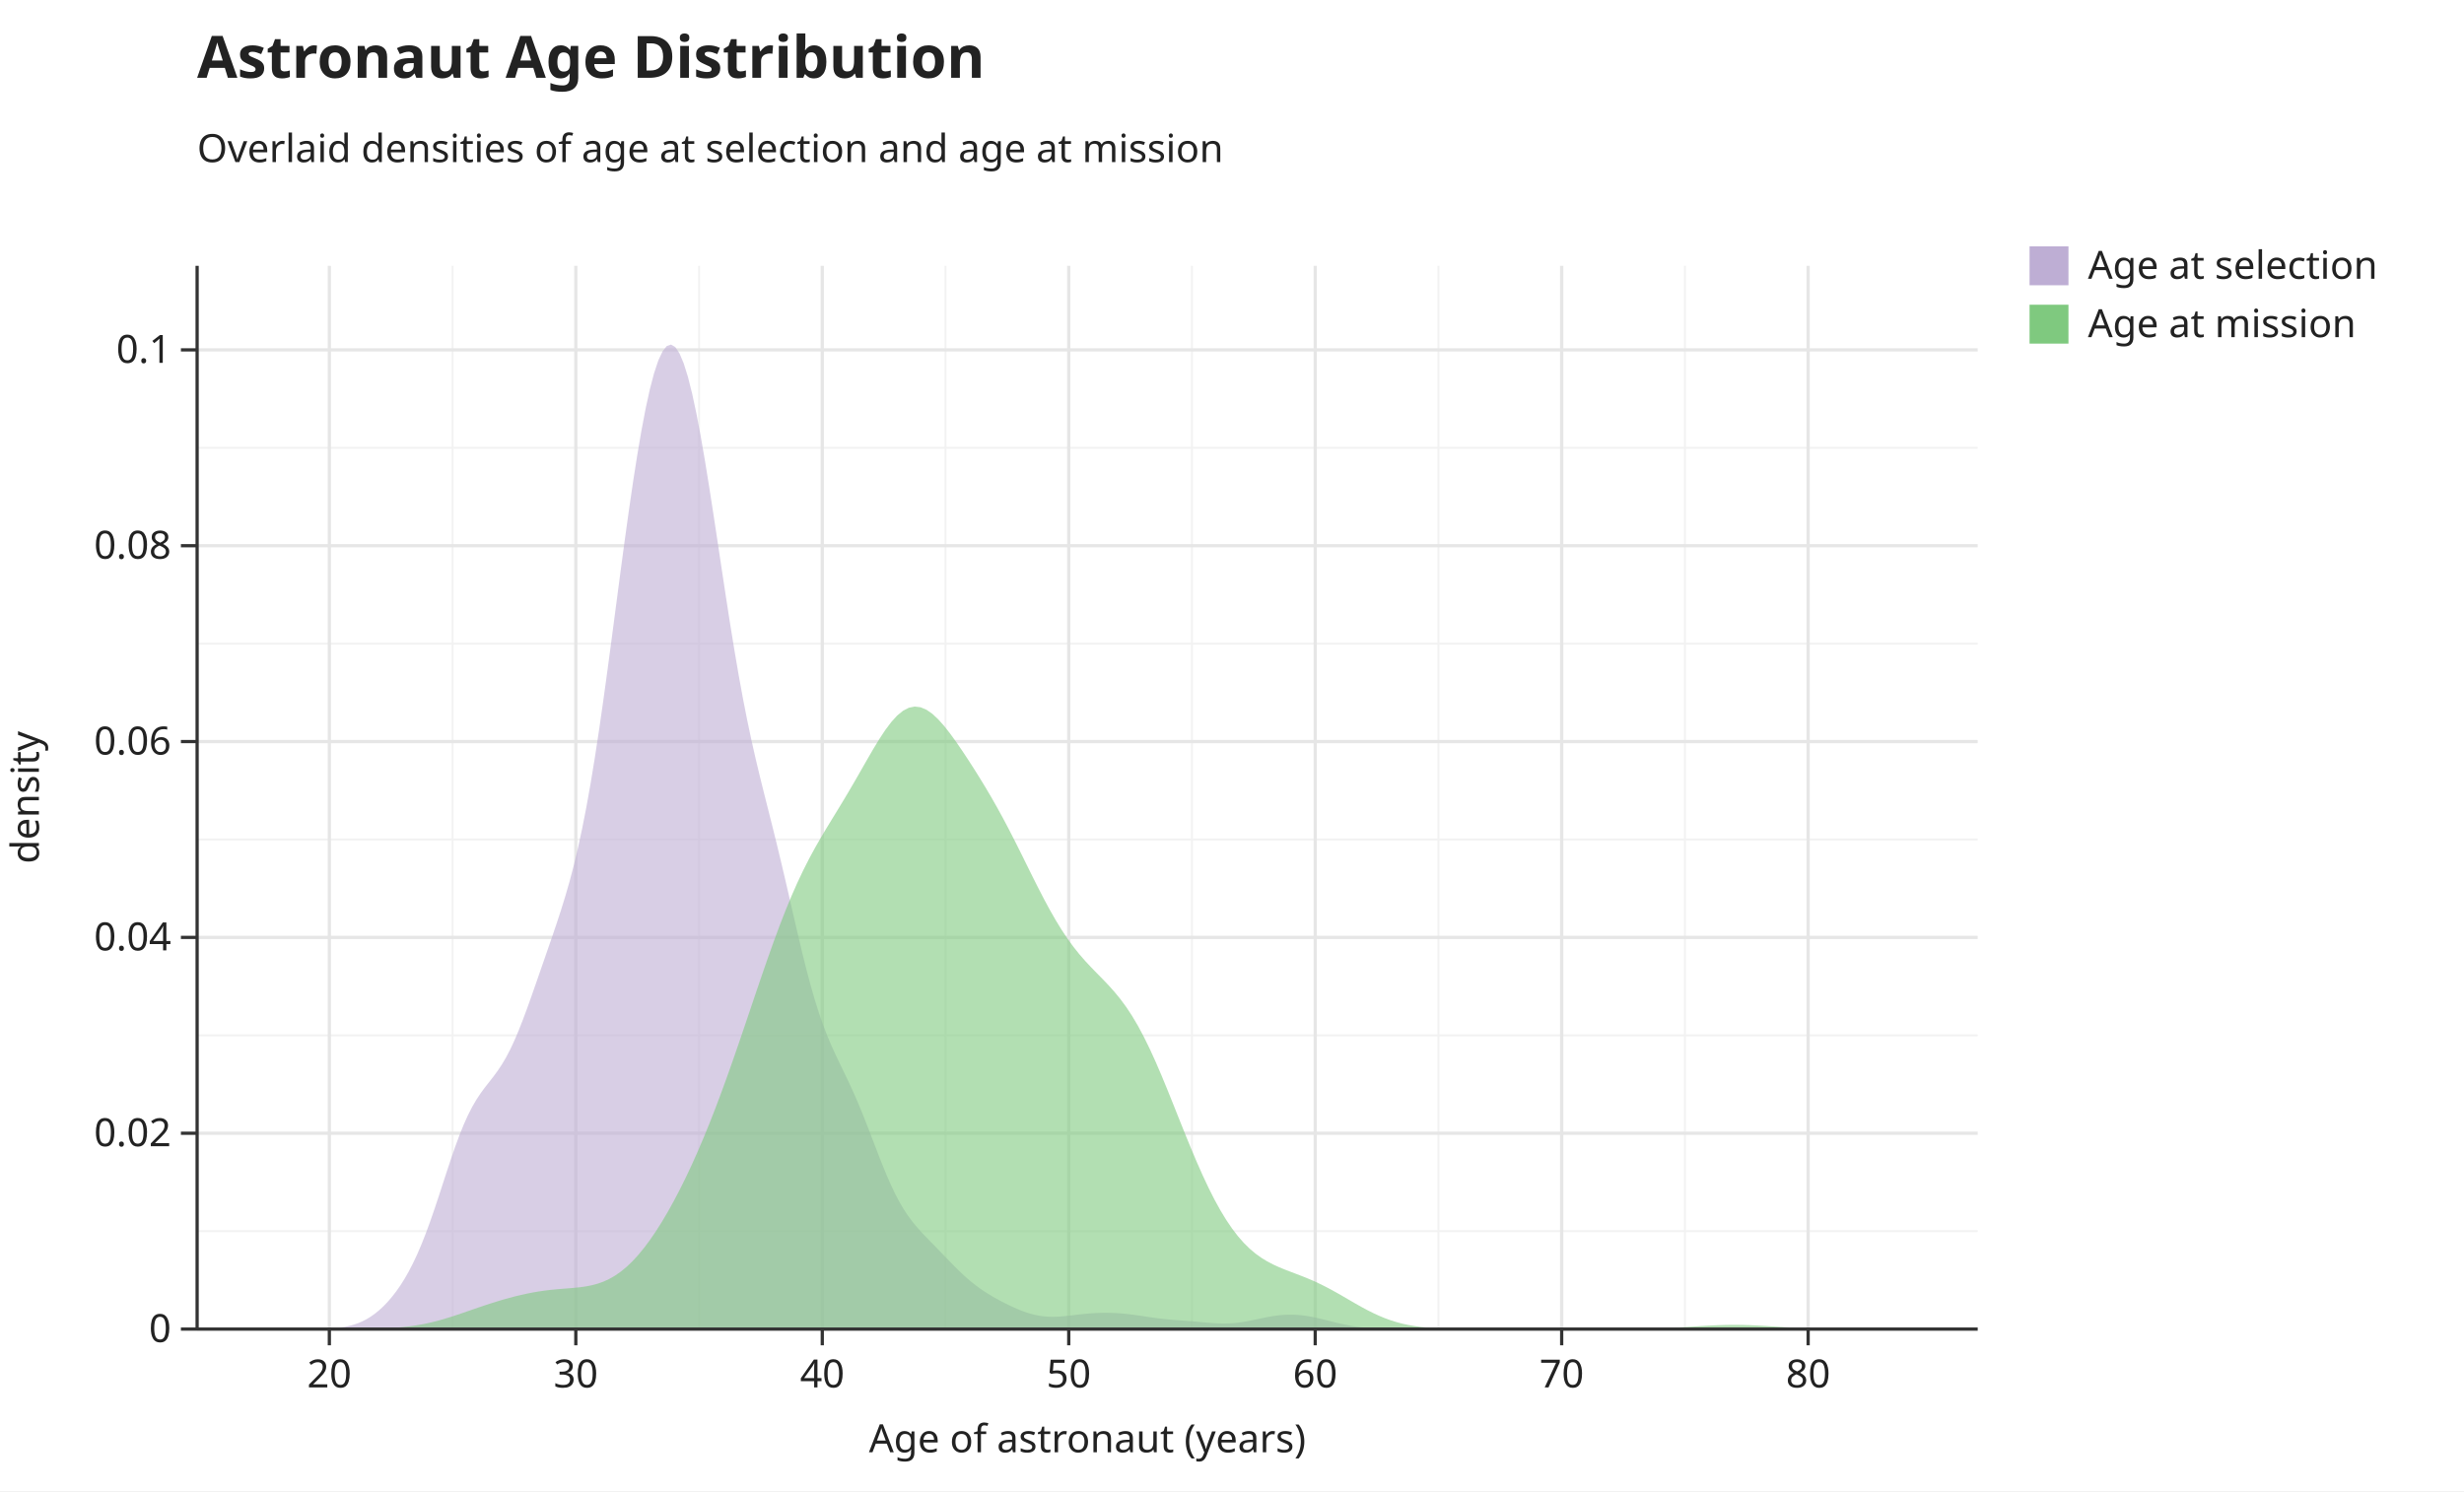
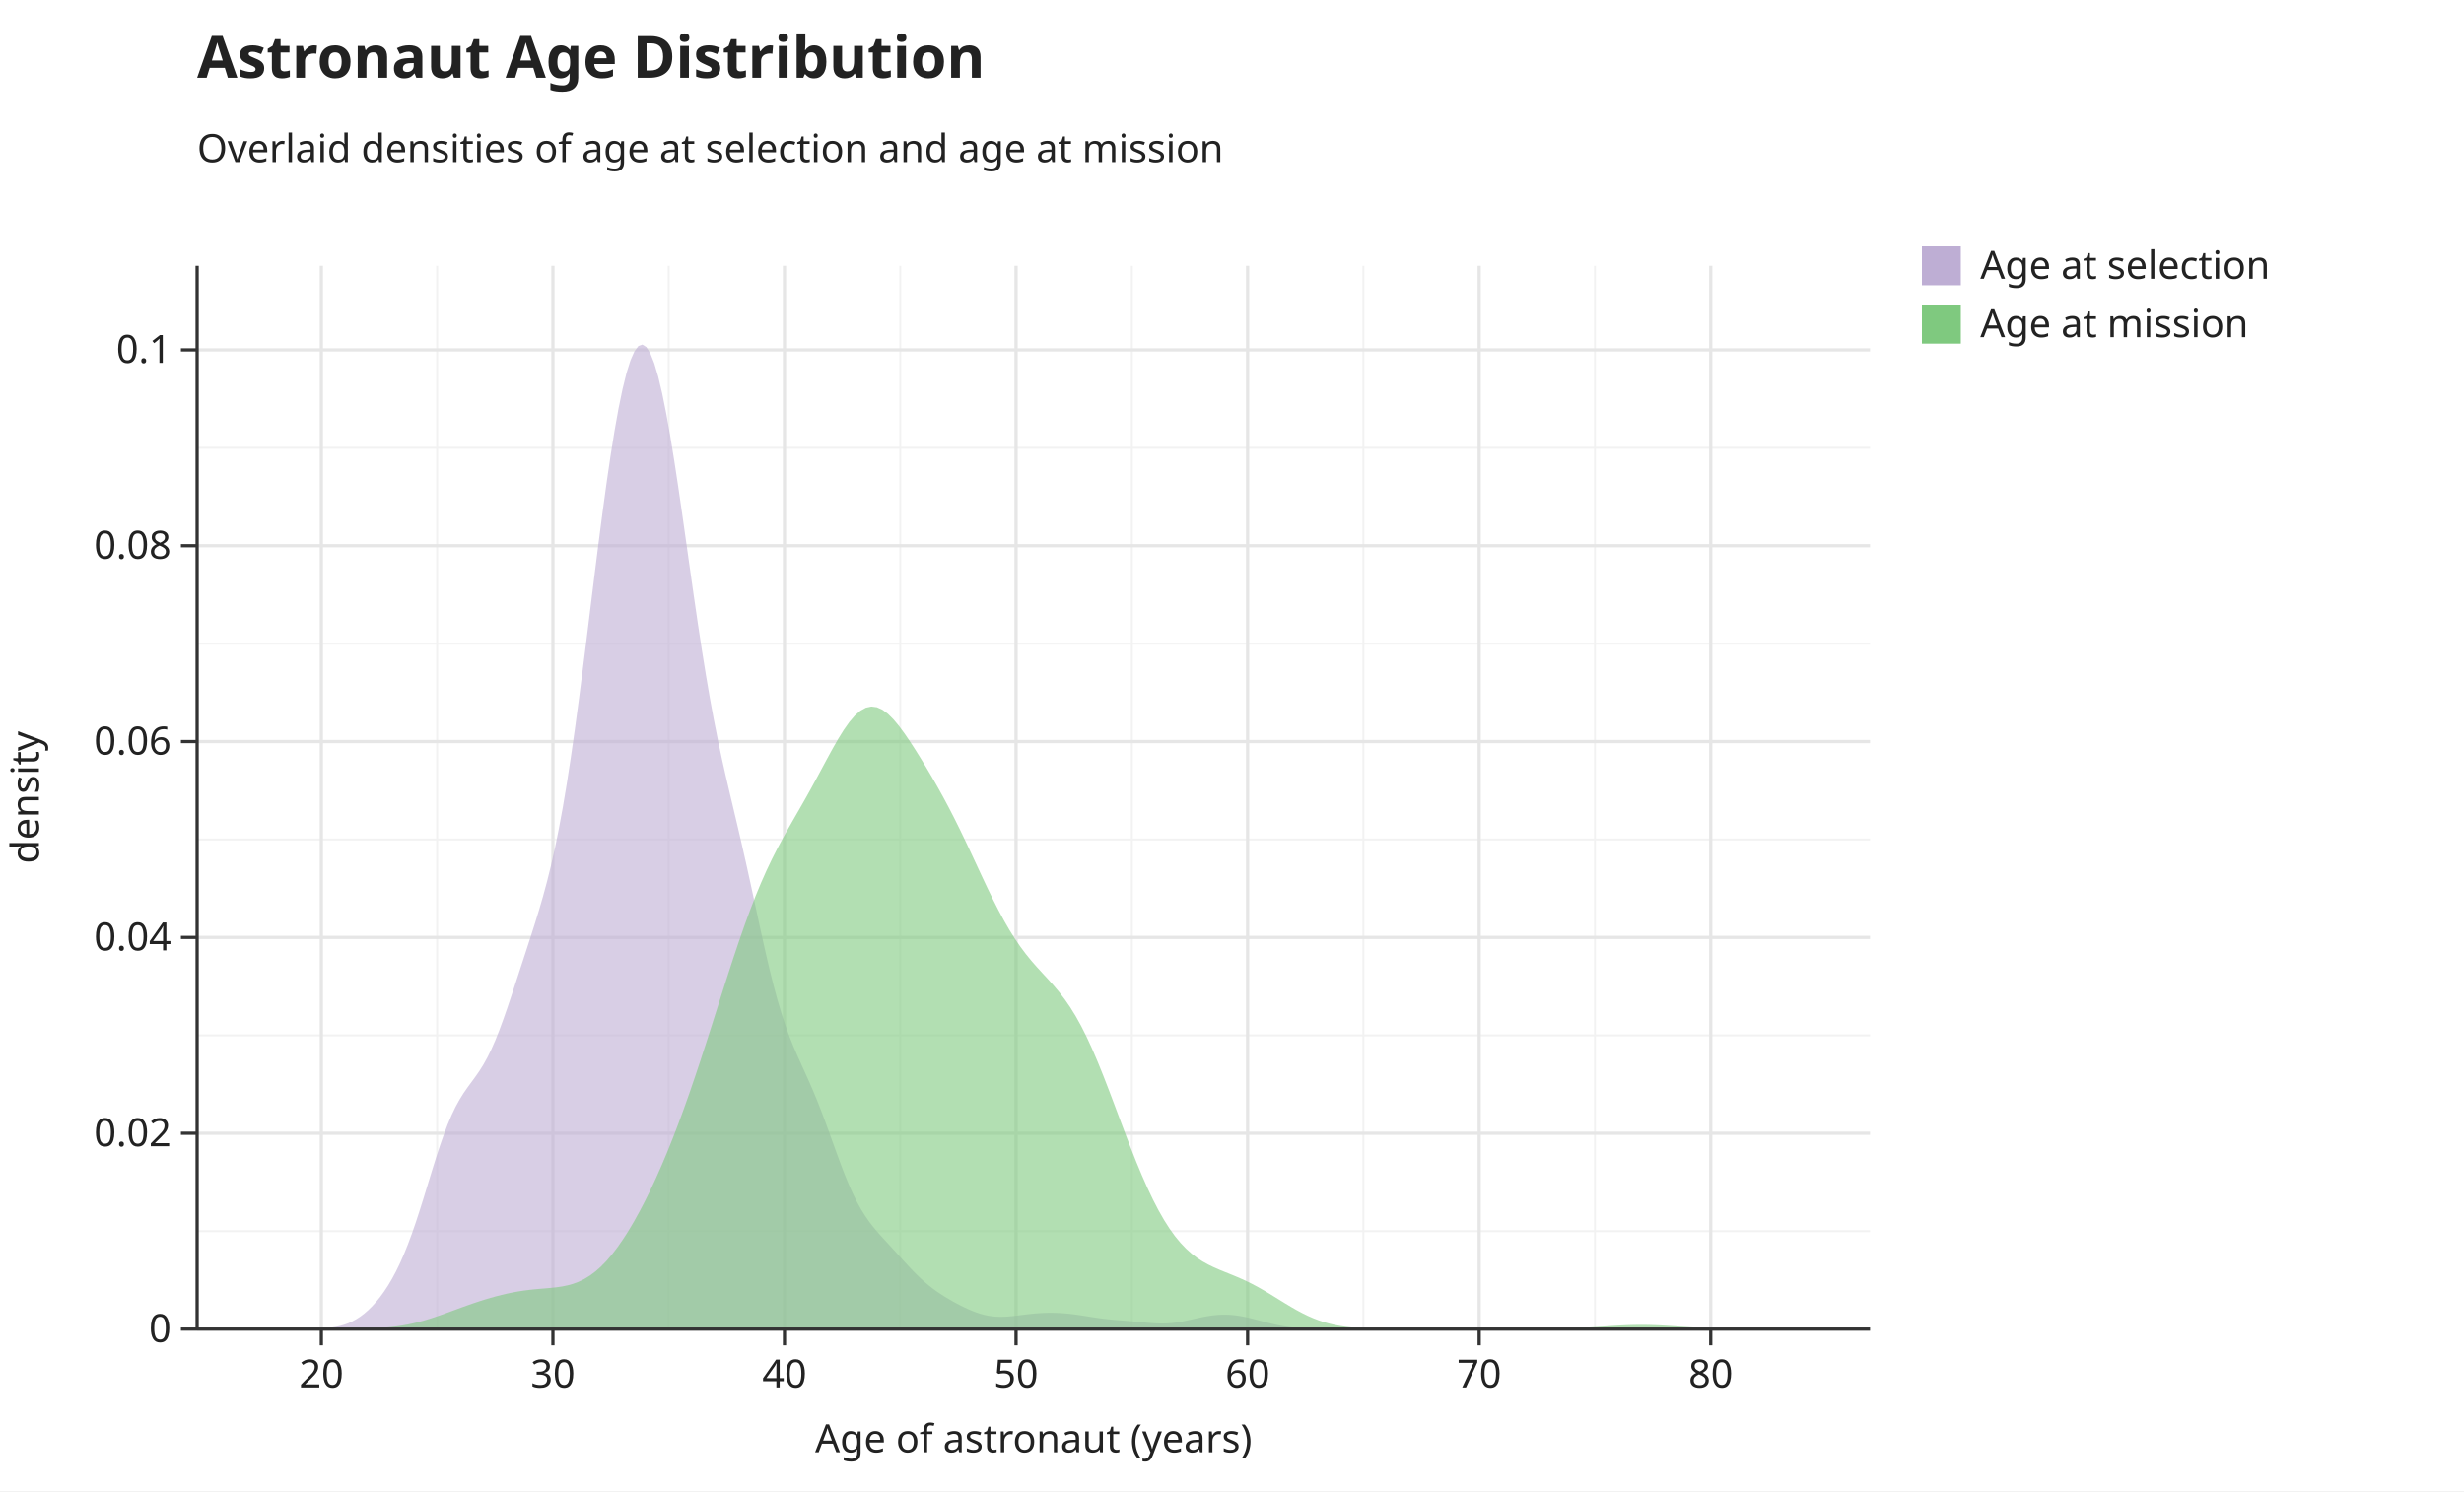
<svg xmlns="http://www.w3.org/2000/svg" width="760" height="460" viewBox="0 0 760 460" role="img" aria-label="Astronaut Age Distribution">
  <rect class="algraf-background" x="0" y="0" width="760" height="460" fill="#ffffff" />
  <text class="algraf-title" x="60.8" y="24" font-family="system-ui, sans-serif" font-size="18" font-weight="600" fill="#222222">Astronaut Age Distribution</text>
  <text class="algraf-subtitle" x="60.8" y="50" font-family="system-ui, sans-serif" font-size="12" fill="#222222">Overlaid densities of age at selection and age at mission</text>
-   <rect class="algraf-plot-area" x="60.8" y="82" width="549.2" height="328" fill="#ffffff" />
+   <rect class="algraf-plot-area" x="60.8" y="82" width="516" height="328" fill="#ffffff" />
  <g class="algraf-grid">
-     <line x1="139.594" y1="82" x2="139.594" y2="410" stroke="#f2f2f2" stroke-width="0.6" />
-     <line x1="215.615" y1="82" x2="215.615" y2="410" stroke="#f2f2f2" stroke-width="0.6" />
-     <line x1="291.635" y1="82" x2="291.635" y2="410" stroke="#f2f2f2" stroke-width="0.6" />
-     <line x1="367.656" y1="82" x2="367.656" y2="410" stroke="#f2f2f2" stroke-width="0.6" />
-     <line x1="443.676" y1="82" x2="443.676" y2="410" stroke="#f2f2f2" stroke-width="0.6" />
-     <line x1="519.697" y1="82" x2="519.697" y2="410" stroke="#f2f2f2" stroke-width="0.6" />
-     <line x1="60.8" y1="379.793" x2="610" y2="379.793" stroke="#f2f2f2" stroke-width="0.6" />
-     <line x1="60.8" y1="319.379" x2="610" y2="319.379" stroke="#f2f2f2" stroke-width="0.6" />
-     <line x1="60.8" y1="258.966" x2="610" y2="258.966" stroke="#f2f2f2" stroke-width="0.6" />
-     <line x1="60.8" y1="198.552" x2="610" y2="198.552" stroke="#f2f2f2" stroke-width="0.6" />
-     <line x1="60.8" y1="138.138" x2="610" y2="138.138" stroke="#f2f2f2" stroke-width="0.6" />
-     <line x1="101.584" y1="82" x2="101.584" y2="410" stroke="#e6e6e6" stroke-width="1" />
-     <line x1="177.605" y1="82" x2="177.605" y2="410" stroke="#e6e6e6" stroke-width="1" />
-     <line x1="253.625" y1="82" x2="253.625" y2="410" stroke="#e6e6e6" stroke-width="1" />
-     <line x1="329.646" y1="82" x2="329.646" y2="410" stroke="#e6e6e6" stroke-width="1" />
-     <line x1="405.666" y1="82" x2="405.666" y2="410" stroke="#e6e6e6" stroke-width="1" />
-     <line x1="481.687" y1="82" x2="481.687" y2="410" stroke="#e6e6e6" stroke-width="1" />
-     <line x1="557.707" y1="82" x2="557.707" y2="410" stroke="#e6e6e6" stroke-width="1" />
-     <line x1="60.8" y1="410" x2="610" y2="410" stroke="#e6e6e6" stroke-width="1" />
-     <line x1="60.8" y1="349.586" x2="610" y2="349.586" stroke="#e6e6e6" stroke-width="1" />
-     <line x1="60.8" y1="289.172" x2="610" y2="289.172" stroke="#e6e6e6" stroke-width="1" />
-     <line x1="60.8" y1="228.759" x2="610" y2="228.759" stroke="#e6e6e6" stroke-width="1" />
-     <line x1="60.8" y1="168.345" x2="610" y2="168.345" stroke="#e6e6e6" stroke-width="1" />
-     <line x1="60.8" y1="107.931" x2="610" y2="107.931" stroke="#e6e6e6" stroke-width="1" />
+     <line x1="134.831" y1="82" x2="134.831" y2="410" stroke="#f2f2f2" stroke-width="0.6" />
+     <line x1="206.256" y1="82" x2="206.256" y2="410" stroke="#f2f2f2" stroke-width="0.6" />
+     <line x1="277.681" y1="82" x2="277.681" y2="410" stroke="#f2f2f2" stroke-width="0.6" />
+     <line x1="349.106" y1="82" x2="349.106" y2="410" stroke="#f2f2f2" stroke-width="0.6" />
+     <line x1="420.531" y1="82" x2="420.531" y2="410" stroke="#f2f2f2" stroke-width="0.6" />
+     <line x1="491.956" y1="82" x2="491.956" y2="410" stroke="#f2f2f2" stroke-width="0.6" />
+     <line x1="60.8" y1="379.793" x2="576.8" y2="379.793" stroke="#f2f2f2" stroke-width="0.6" />
+     <line x1="60.8" y1="319.379" x2="576.8" y2="319.379" stroke="#f2f2f2" stroke-width="0.6" />
+     <line x1="60.8" y1="258.966" x2="576.8" y2="258.966" stroke="#f2f2f2" stroke-width="0.6" />
+     <line x1="60.8" y1="198.552" x2="576.8" y2="198.552" stroke="#f2f2f2" stroke-width="0.6" />
+     <line x1="60.8" y1="138.138" x2="576.8" y2="138.138" stroke="#f2f2f2" stroke-width="0.6" />
+     <line x1="99.119" y1="82" x2="99.119" y2="410" stroke="#e6e6e6" stroke-width="1" />
+     <line x1="170.544" y1="82" x2="170.544" y2="410" stroke="#e6e6e6" stroke-width="1" />
+     <line x1="241.969" y1="82" x2="241.969" y2="410" stroke="#e6e6e6" stroke-width="1" />
+     <line x1="313.393" y1="82" x2="313.393" y2="410" stroke="#e6e6e6" stroke-width="1" />
+     <line x1="384.818" y1="82" x2="384.818" y2="410" stroke="#e6e6e6" stroke-width="1" />
+     <line x1="456.243" y1="82" x2="456.243" y2="410" stroke="#e6e6e6" stroke-width="1" />
+     <line x1="527.668" y1="82" x2="527.668" y2="410" stroke="#e6e6e6" stroke-width="1" />
+     <line x1="60.8" y1="410" x2="576.8" y2="410" stroke="#e6e6e6" stroke-width="1" />
+     <line x1="60.8" y1="349.586" x2="576.8" y2="349.586" stroke="#e6e6e6" stroke-width="1" />
+     <line x1="60.8" y1="289.172" x2="576.8" y2="289.172" stroke="#e6e6e6" stroke-width="1" />
+     <line x1="60.8" y1="228.759" x2="576.8" y2="228.759" stroke="#e6e6e6" stroke-width="1" />
+     <line x1="60.8" y1="168.345" x2="576.8" y2="168.345" stroke="#e6e6e6" stroke-width="1" />
+     <line x1="60.8" y1="107.931" x2="576.8" y2="107.931" stroke="#e6e6e6" stroke-width="1" />
  </g>
-   <g class="algraf-layer algraf-geom-area">
-     <path d="M98.676 409.934 L99.981 409.896 L101.285 409.839 L102.59 409.758 L103.895 409.644 L105.199 409.486 L106.504 409.275 L107.809 408.996 L109.114 408.638 L110.418 408.188 L111.723 407.633 L113.028 406.964 L114.333 406.17 L115.637 405.245 L116.942 404.183 L118.247 402.978 L119.551 401.623 L120.856 400.111 L122.161 398.432 L123.466 396.569 L124.77 394.506 L126.075 392.223 L127.38 389.701 L128.685 386.925 L129.989 383.886 L131.294 380.586 L132.599 377.044 L133.903 373.294 L135.208 369.386 L136.513 365.389 L137.818 361.38 L139.122 357.447 L140.427 353.675 L141.732 350.14 L143.036 346.903 L144.341 344.001 L145.646 341.443 L146.951 339.206 L148.255 337.24 L149.56 335.468 L150.865 333.798 L152.17 332.128 L153.474 330.359 L154.779 328.404 L156.084 326.2 L157.388 323.705 L158.693 320.911 L159.998 317.833 L161.303 314.51 L162.607 310.995 L163.912 307.348 L165.217 303.624 L166.522 299.87 L167.826 296.111 L169.131 292.351 L170.436 288.569 L171.74 284.718 L173.045 280.73 L174.35 276.518 L175.655 271.99 L176.959 267.046 L178.264 261.599 L179.569 255.571 L180.873 248.913 L182.178 241.602 L183.483 233.647 L184.788 225.093 L186.092 216.019 L187.397 206.532 L188.702 196.762 L190.007 186.855 L191.311 176.965 L192.616 167.245 L193.921 157.844 L195.225 148.902 L196.53 140.545 L197.835 132.888 L199.14 126.036 L200.444 120.081 L201.749 115.107 L203.054 111.187 L204.359 108.384 L205.663 106.744 L206.968 106.296 L208.273 107.051 L209.577 108.993 L210.882 112.084 L212.187 116.263 L213.492 121.447 L214.796 127.534 L216.101 134.405 L217.406 141.93 L218.71 149.969 L220.015 158.374 L221.32 166.994 L222.625 175.676 L223.929 184.272 L225.234 192.648 L226.539 200.687 L227.844 208.301 L229.148 215.435 L230.453 222.074 L231.758 228.246 L233.062 234.014 L234.367 239.471 L235.672 244.727 L236.977 249.897 L238.281 255.082 L239.586 260.359 L240.891 265.769 L242.196 271.317 L243.5 276.968 L244.805 282.655 L246.11 288.289 L247.414 293.772 L248.719 299.01 L250.024 303.922 L251.329 308.454 L252.633 312.582 L253.938 316.312 L255.243 319.683 L256.548 322.757 L257.852 325.615 L259.157 328.345 L260.462 331.036 L261.766 333.766 L263.071 336.595 L264.376 339.561 L265.681 342.677 L266.985 345.932 L268.29 349.29 L269.595 352.699 L270.899 356.095 L272.204 359.411 L273.509 362.582 L274.814 365.555 L276.118 368.291 L277.423 370.769 L278.728 372.989 L280.033 374.967 L281.337 376.736 L282.642 378.334 L283.947 379.808 L285.251 381.201 L286.556 382.551 L287.861 383.885 L289.166 385.222 L290.47 386.568 L291.775 387.921 L293.08 389.271 L294.385 390.601 L295.689 391.896 L296.994 393.14 L298.299 394.32 L299.603 395.429 L300.908 396.464 L302.213 397.425 L303.518 398.319 L304.822 399.152 L306.127 399.934 L307.432 400.673 L308.736 401.377 L310.041 402.048 L311.346 402.688 L312.651 403.295 L313.955 403.864 L315.26 404.387 L316.565 404.857 L317.87 405.264 L319.174 405.601 L320.479 405.865 L321.784 406.052 L323.088 406.164 L324.393 406.207 L325.698 406.188 L327.003 406.118 L328.307 406.008 L329.612 405.871 L330.917 405.72 L332.222 405.565 L333.526 405.417 L334.831 405.282 L336.136 405.168 L337.44 405.077 L338.745 405.013 L340.05 404.977 L341.355 404.97 L342.659 404.992 L343.964 405.044 L345.269 405.125 L346.573 405.233 L347.878 405.367 L349.183 405.524 L350.488 405.699 L351.792 405.887 L353.097 406.082 L354.402 406.276 L355.707 406.464 L357.011 406.641 L358.316 406.801 L359.621 406.944 L360.925 407.069 L362.23 407.181 L363.535 407.282 L364.84 407.379 L366.144 407.476 L367.449 407.578 L368.754 407.686 L370.059 407.801 L371.363 407.918 L372.668 408.031 L373.973 408.132 L375.277 408.212 L376.582 408.261 L377.887 408.272 L379.192 408.236 L380.496 408.152 L381.801 408.019 L383.106 407.84 L384.41 407.62 L385.715 407.37 L387.02 407.099 L388.325 406.821 L389.629 406.546 L390.934 406.287 L392.239 406.054 L393.544 405.858 L394.848 405.704 L396.153 405.6 L397.458 405.549 L398.762 405.553 L400.067 405.612 L401.372 405.726 L402.677 405.89 L403.981 406.102 L405.286 406.353 L406.591 406.638 L407.896 406.947 L409.2 407.271 L410.505 407.6 L411.81 407.925 L413.114 408.238 L414.419 408.53 L415.724 408.796 L417.029 409.033 L418.333 409.239 L419.638 409.413 L420.943 409.556 L422.247 409.671 L423.552 409.761 L424.857 409.831 L426.162 409.882 L427.466 409.92 L428.771 409.947 L430.076 409.965 L431.381 409.978 L431.381 410 L430.076 410 L428.771 410 L427.466 410 L426.162 410 L424.857 410 L423.552 410 L422.247 410 L420.943 410 L419.638 410 L418.333 410 L417.029 410 L415.724 410 L414.419 410 L413.114 410 L411.81 410 L410.505 410 L409.2 410 L407.896 410 L406.591 410 L405.286 410 L403.981 410 L402.677 410 L401.372 410 L400.067 410 L398.762 410 L397.458 410 L396.153 410 L394.848 410 L393.544 410 L392.239 410 L390.934 410 L389.629 410 L388.325 410 L387.02 410 L385.715 410 L384.41 410 L383.106 410 L381.801 410 L380.496 410 L379.192 410 L377.887 410 L376.582 410 L375.277 410 L373.973 410 L372.668 410 L371.363 410 L370.059 410 L368.754 410 L367.449 410 L366.144 410 L364.84 410 L363.535 410 L362.23 410 L360.925 410 L359.621 410 L358.316 410 L357.011 410 L355.707 410 L354.402 410 L353.097 410 L351.792 410 L350.488 410 L349.183 410 L347.878 410 L346.573 410 L345.269 410 L343.964 410 L342.659 410 L341.355 410 L340.05 410 L338.745 410 L337.44 410 L336.136 410 L334.831 410 L333.526 410 L332.222 410 L330.917 410 L329.612 410 L328.307 410 L327.003 410 L325.698 410 L324.393 410 L323.088 410 L321.784 410 L320.479 410 L319.174 410 L317.87 410 L316.565 410 L315.26 410 L313.955 410 L312.651 410 L311.346 410 L310.041 410 L308.736 410 L307.432 410 L306.127 410 L304.822 410 L303.518 410 L302.213 410 L300.908 410 L299.603 410 L298.299 410 L296.994 410 L295.689 410 L294.385 410 L293.08 410 L291.775 410 L290.47 410 L289.166 410 L287.861 410 L286.556 410 L285.251 410 L283.947 410 L282.642 410 L281.337 410 L280.033 410 L278.728 410 L277.423 410 L276.118 410 L274.814 410 L273.509 410 L272.204 410 L270.899 410 L269.595 410 L268.29 410 L266.985 410 L265.681 410 L264.376 410 L263.071 410 L261.766 410 L260.462 410 L259.157 410 L257.852 410 L256.548 410 L255.243 410 L253.938 410 L252.633 410 L251.329 410 L250.024 410 L248.719 410 L247.414 410 L246.11 410 L244.805 410 L243.5 410 L242.196 410 L240.891 410 L239.586 410 L238.281 410 L236.977 410 L235.672 410 L234.367 410 L233.062 410 L231.758 410 L230.453 410 L229.148 410 L227.844 410 L226.539 410 L225.234 410 L223.929 410 L222.625 410 L221.32 410 L220.015 410 L218.71 410 L217.406 410 L216.101 410 L214.796 410 L213.492 410 L212.187 410 L210.882 410 L209.577 410 L208.273 410 L206.968 410 L205.663 410 L204.359 410 L203.054 410 L201.749 410 L200.444 410 L199.14 410 L197.835 410 L196.53 410 L195.225 410 L193.921 410 L192.616 410 L191.311 410 L190.007 410 L188.702 410 L187.397 410 L186.092 410 L184.788 410 L183.483 410 L182.178 410 L180.873 410 L179.569 410 L178.264 410 L176.959 410 L175.655 410 L174.35 410 L173.045 410 L171.74 410 L170.436 410 L169.131 410 L167.826 410 L166.522 410 L165.217 410 L163.912 410 L162.607 410 L161.303 410 L159.998 410 L158.693 410 L157.388 410 L156.084 410 L154.779 410 L153.474 410 L152.17 410 L150.865 410 L149.56 410 L148.255 410 L146.951 410 L145.646 410 L144.341 410 L143.036 410 L141.732 410 L140.427 410 L139.122 410 L137.818 410 L136.513 410 L135.208 410 L133.903 410 L132.599 410 L131.294 410 L129.989 410 L128.685 410 L127.38 410 L126.075 410 L124.77 410 L123.466 410 L122.161 410 L120.856 410 L119.551 410 L118.247 410 L116.942 410 L115.637 410 L114.333 410 L113.028 410 L111.723 410 L110.418 410 L109.114 410 L107.809 410 L106.504 410 L105.199 410 L103.895 410 L102.59 410 L101.285 410 L99.981 410 L98.676 410 Z" fill="#beaed4" opacity="0.6" />
-     <path d="M109.973 409.967 L111.786 409.949 L113.598 409.922 L115.41 409.883 L117.223 409.829 L119.035 409.756 L120.847 409.656 L122.66 409.527 L124.472 409.36 L126.284 409.151 L128.097 408.894 L129.909 408.585 L131.722 408.223 L133.534 407.807 L135.346 407.338 L137.159 406.822 L138.971 406.265 L140.783 405.675 L142.596 405.062 L144.408 404.436 L146.22 403.807 L148.033 403.184 L149.845 402.575 L151.657 401.985 L153.47 401.419 L155.282 400.88 L157.094 400.372 L158.907 399.898 L160.719 399.46 L162.532 399.061 L164.344 398.705 L166.156 398.395 L167.969 398.131 L169.781 397.911 L171.593 397.73 L173.406 397.576 L175.218 397.434 L177.03 397.282 L178.843 397.095 L180.655 396.842 L182.467 396.492 L184.28 396.012 L186.092 395.371 L187.905 394.543 L189.717 393.504 L191.529 392.238 L193.342 390.734 L195.154 388.99 L196.966 387.005 L198.779 384.786 L200.591 382.34 L202.403 379.678 L204.216 376.808 L206.028 373.737 L207.84 370.471 L209.653 367.012 L211.465 363.362 L213.278 359.518 L215.09 355.481 L216.902 351.248 L218.715 346.821 L220.527 342.206 L222.339 337.41 L224.152 332.448 L225.964 327.34 L227.776 322.112 L229.589 316.797 L231.401 311.435 L233.213 306.069 L235.026 300.747 L236.838 295.522 L238.651 290.442 L240.463 285.555 L242.275 280.901 L244.088 276.508 L245.9 272.393 L247.712 268.556 L249.525 264.979 L251.337 261.63 L253.149 258.462 L254.962 255.422 L256.774 252.45 L258.586 249.491 L260.399 246.5 L262.211 243.45 L264.024 240.334 L265.836 237.168 L267.648 233.994 L269.461 230.878 L271.273 227.902 L273.085 225.159 L274.898 222.746 L276.71 220.754 L278.522 219.261 L280.335 218.32 L282.147 217.96 L283.959 218.179 L285.772 218.948 L287.584 220.214 L289.397 221.906 L291.209 223.944 L293.021 226.248 L294.834 228.745 L296.646 231.38 L298.458 234.113 L300.271 236.924 L302.083 239.809 L303.895 242.779 L305.708 245.847 L307.52 249.029 L309.332 252.334 L311.145 255.761 L312.957 259.296 L314.77 262.914 L316.582 266.577 L318.394 270.239 L320.207 273.849 L322.019 277.358 L323.831 280.718 L325.644 283.889 L327.456 286.845 L329.268 289.568 L331.081 292.058 L332.893 294.332 L334.705 296.419 L336.518 298.365 L338.33 300.228 L340.143 302.073 L341.955 303.972 L343.767 305.996 L345.58 308.211 L347.392 310.673 L349.204 313.426 L351.017 316.494 L352.829 319.884 L354.641 323.584 L356.454 327.563 L358.266 331.777 L360.078 336.167 L361.891 340.67 L363.703 345.217 L365.515 349.741 L367.328 354.177 L369.14 358.468 L370.953 362.563 L372.765 366.421 L374.577 370.01 L376.39 373.305 L378.202 376.294 L380.014 378.971 L381.827 381.338 L383.639 383.406 L385.451 385.192 L387.264 386.721 L389.076 388.021 L390.888 389.127 L392.701 390.075 L394.513 390.903 L396.326 391.648 L398.138 392.347 L399.95 393.033 L401.763 393.731 L403.575 394.466 L405.387 395.252 L407.2 396.097 L409.012 397.004 L410.824 397.968 L412.637 398.978 L414.449 400.02 L416.261 401.075 L418.074 402.124 L419.886 403.146 L421.699 404.122 L423.511 405.035 L425.323 405.872 L427.136 406.624 L428.948 407.284 L430.76 407.853 L432.573 408.332 L434.385 408.727 L436.197 409.046 L438.01 409.299 L439.822 409.494 L441.634 409.642 L443.447 409.751 L445.259 409.83 L447.072 409.887 L448.884 409.926 L450.696 409.952 L452.509 409.97 L454.321 409.982 L456.133 409.989 L457.946 409.993 L459.758 409.996 L461.57 409.998 L463.383 409.999 L465.195 409.999 L467.007 410 L468.82 410 L470.632 410 L472.445 410 L474.257 410 L476.069 410 L477.882 410 L479.694 410 L481.506 410 L483.319 410 L485.131 410 L486.943 409.999 L488.756 409.999 L490.568 409.998 L492.38 409.996 L494.193 409.994 L496.005 409.99 L497.818 409.985 L499.63 409.977 L501.442 409.965 L503.255 409.949 L505.067 409.927 L506.879 409.898 L508.692 409.859 L510.504 409.811 L512.316 409.75 L514.129 409.678 L515.941 409.593 L517.753 409.496 L519.566 409.39 L521.378 409.277 L523.191 409.161 L525.003 409.048 L526.815 408.941 L528.628 408.848 L530.44 408.773 L532.252 408.72 L534.065 408.694 L535.877 408.695 L537.689 408.724 L539.502 408.778 L541.314 408.855 L543.126 408.949 L544.939 409.056 L546.751 409.17 L548.564 409.286 L550.376 409.399 L552.188 409.504 L554.001 409.6 L555.813 409.684 L557.625 409.755 L559.438 409.815 L561.25 409.863 L563.062 409.9 L564.875 409.929 L566.687 409.951 L568.499 409.967 L570.312 409.978 L572.124 409.985 L572.124 410 L570.312 410 L568.499 410 L566.687 410 L564.875 410 L563.062 410 L561.25 410 L559.438 410 L557.625 410 L555.813 410 L554.001 410 L552.188 410 L550.376 410 L548.564 410 L546.751 410 L544.939 410 L543.126 410 L541.314 410 L539.502 410 L537.689 410 L535.877 410 L534.065 410 L532.252 410 L530.44 410 L528.628 410 L526.815 410 L525.003 410 L523.191 410 L521.378 410 L519.566 410 L517.753 410 L515.941 410 L514.129 410 L512.316 410 L510.504 410 L508.692 410 L506.879 410 L505.067 410 L503.255 410 L501.442 410 L499.63 410 L497.818 410 L496.005 410 L494.193 410 L492.38 410 L490.568 410 L488.756 410 L486.943 410 L485.131 410 L483.319 410 L481.506 410 L479.694 410 L477.882 410 L476.069 410 L474.257 410 L472.445 410 L470.632 410 L468.82 410 L467.007 410 L465.195 410 L463.383 410 L461.57 410 L459.758 410 L457.946 410 L456.133 410 L454.321 410 L452.509 410 L450.696 410 L448.884 410 L447.072 410 L445.259 410 L443.447 410 L441.634 410 L439.822 410 L438.01 410 L436.197 410 L434.385 410 L432.573 410 L430.76 410 L428.948 410 L427.136 410 L425.323 410 L423.511 410 L421.699 410 L419.886 410 L418.074 410 L416.261 410 L414.449 410 L412.637 410 L410.824 410 L409.012 410 L407.2 410 L405.387 410 L403.575 410 L401.763 410 L399.95 410 L398.138 410 L396.326 410 L394.513 410 L392.701 410 L390.888 410 L389.076 410 L387.264 410 L385.451 410 L383.639 410 L381.827 410 L380.014 410 L378.202 410 L376.39 410 L374.577 410 L372.765 410 L370.953 410 L369.14 410 L367.328 410 L365.515 410 L363.703 410 L361.891 410 L360.078 410 L358.266 410 L356.454 410 L354.641 410 L352.829 410 L351.017 410 L349.204 410 L347.392 410 L345.58 410 L343.767 410 L341.955 410 L340.143 410 L338.33 410 L336.518 410 L334.705 410 L332.893 410 L331.081 410 L329.268 410 L327.456 410 L325.644 410 L323.831 410 L322.019 410 L320.207 410 L318.394 410 L316.582 410 L314.77 410 L312.957 410 L311.145 410 L309.332 410 L307.52 410 L305.708 410 L303.895 410 L302.083 410 L300.271 410 L298.458 410 L296.646 410 L294.834 410 L293.021 410 L291.209 410 L289.397 410 L287.584 410 L285.772 410 L283.959 410 L282.147 410 L280.335 410 L278.522 410 L276.71 410 L274.898 410 L273.085 410 L271.273 410 L269.461 410 L267.648 410 L265.836 410 L264.024 410 L262.211 410 L260.399 410 L258.586 410 L256.774 410 L254.962 410 L253.149 410 L251.337 410 L249.525 410 L247.712 410 L245.9 410 L244.088 410 L242.275 410 L240.463 410 L238.651 410 L236.838 410 L235.026 410 L233.213 410 L231.401 410 L229.589 410 L227.776 410 L225.964 410 L224.152 410 L222.339 410 L220.527 410 L218.715 410 L216.902 410 L215.09 410 L213.278 410 L211.465 410 L209.653 410 L207.84 410 L206.028 410 L204.216 410 L202.403 410 L200.591 410 L198.779 410 L196.966 410 L195.154 410 L193.342 410 L191.529 410 L189.717 410 L187.905 410 L186.092 410 L184.28 410 L182.467 410 L180.655 410 L178.843 410 L177.03 410 L175.218 410 L173.406 410 L171.593 410 L169.781 410 L167.969 410 L166.156 410 L164.344 410 L162.532 410 L160.719 410 L158.907 410 L157.094 410 L155.282 410 L153.47 410 L151.657 410 L149.845 410 L148.033 410 L146.22 410 L144.408 410 L142.596 410 L140.783 410 L138.971 410 L137.159 410 L135.346 410 L133.534 410 L131.722 410 L129.909 410 L128.097 410 L126.284 410 L124.472 410 L122.66 410 L120.847 410 L119.035 410 L117.223 410 L115.41 410 L113.598 410 L111.786 410 L109.973 410 Z" fill="#7fc97f" opacity="0.6" />
+   <defs>
+     <clipPath id="algraf-clip-0">
+       <rect x="60.8" y="82" width="516" height="328" />
+     </clipPath>
+   </defs>
+   <g clip-path="url(#algraf-clip-0)">
+     <g class="algraf-layer algraf-geom-area">
+       <path d="M96.386 409.934 L97.612 409.896 L98.838 409.839 L100.064 409.758 L101.29 409.644 L102.515 409.486 L103.741 409.275 L104.967 408.996 L106.193 408.638 L107.419 408.188 L108.645 407.633 L109.871 406.964 L111.096 406.17 L112.322 405.245 L113.548 404.183 L114.774 402.978 L116 401.623 L117.226 400.111 L118.452 398.432 L119.677 396.569 L120.903 394.506 L122.129 392.223 L123.355 389.701 L124.581 386.925 L125.807 383.886 L127.032 380.586 L128.258 377.044 L129.484 373.294 L130.71 369.386 L131.936 365.389 L133.162 361.38 L134.388 357.447 L135.613 353.675 L136.839 350.14 L138.065 346.903 L139.291 344.001 L140.517 341.443 L141.743 339.206 L142.969 337.24 L144.194 335.468 L145.42 333.798 L146.646 332.128 L147.872 330.359 L149.098 328.404 L150.324 326.2 L151.55 323.705 L152.775 320.911 L154.001 317.833 L155.227 314.51 L156.453 310.995 L157.679 307.348 L158.905 303.624 L160.13 299.87 L161.356 296.111 L162.582 292.351 L163.808 288.569 L165.034 284.718 L166.26 280.73 L167.486 276.518 L168.711 271.99 L169.937 267.046 L171.163 261.599 L172.389 255.571 L173.615 248.913 L174.841 241.602 L176.067 233.647 L177.292 225.093 L178.518 216.019 L179.744 206.532 L180.97 196.762 L182.196 186.855 L183.422 176.965 L184.648 167.245 L185.873 157.844 L187.099 148.902 L188.325 140.545 L189.551 132.888 L190.777 126.036 L192.003 120.081 L193.228 115.107 L194.454 111.187 L195.68 108.384 L196.906 106.744 L198.132 106.296 L199.358 107.051 L200.584 108.993 L201.809 112.084 L203.035 116.263 L204.261 121.447 L205.487 127.534 L206.713 134.405 L207.939 141.93 L209.165 149.969 L210.39 158.374 L211.616 166.994 L212.842 175.676 L214.068 184.272 L215.294 192.648 L216.52 200.687 L217.746 208.301 L218.971 215.435 L220.197 222.074 L221.423 228.246 L222.649 234.014 L223.875 239.471 L225.101 244.727 L226.326 249.897 L227.552 255.082 L228.778 260.359 L230.004 265.769 L231.23 271.317 L232.456 276.968 L233.682 282.655 L234.907 288.289 L236.133 293.772 L237.359 299.01 L238.585 303.922 L239.811 308.454 L241.037 312.582 L242.263 316.312 L243.488 319.683 L244.714 322.757 L245.94 325.615 L247.166 328.345 L248.392 331.036 L249.618 333.766 L250.844 336.595 L252.069 339.561 L253.295 342.677 L254.521 345.932 L255.747 349.29 L256.973 352.699 L258.199 356.095 L259.424 359.411 L260.65 362.582 L261.876 365.555 L263.102 368.291 L264.328 370.769 L265.554 372.989 L266.78 374.967 L268.005 376.736 L269.231 378.334 L270.457 379.808 L271.683 381.201 L272.909 382.551 L274.135 383.885 L275.361 385.222 L276.586 386.568 L277.812 387.921 L279.038 389.271 L280.264 390.601 L281.49 391.896 L282.716 393.14 L283.942 394.32 L285.167 395.429 L286.393 396.464 L287.619 397.425 L288.845 398.319 L290.071 399.152 L291.297 399.934 L292.522 400.673 L293.748 401.377 L294.974 402.048 L296.2 402.688 L297.426 403.295 L298.652 403.864 L299.878 404.387 L301.103 404.857 L302.329 405.264 L303.555 405.601 L304.781 405.865 L306.007 406.052 L307.233 406.164 L308.459 406.207 L309.684 406.188 L310.91 406.118 L312.136 406.008 L313.362 405.871 L314.588 405.72 L315.814 405.565 L317.04 405.417 L318.265 405.282 L319.491 405.168 L320.717 405.077 L321.943 405.013 L323.169 404.977 L324.395 404.97 L325.62 404.992 L326.846 405.044 L328.072 405.125 L329.298 405.233 L330.524 405.367 L331.75 405.524 L332.976 405.699 L334.201 405.887 L335.427 406.082 L336.653 406.276 L337.879 406.464 L339.105 406.641 L340.331 406.801 L341.557 406.944 L342.782 407.069 L344.008 407.181 L345.234 407.282 L346.46 407.379 L347.686 407.476 L348.912 407.578 L350.138 407.686 L351.363 407.801 L352.589 407.918 L353.815 408.031 L355.041 408.132 L356.267 408.212 L357.493 408.261 L358.718 408.272 L359.944 408.236 L361.17 408.152 L362.396 408.019 L363.622 407.84 L364.848 407.62 L366.074 407.37 L367.299 407.099 L368.525 406.821 L369.751 406.546 L370.977 406.287 L372.203 406.054 L373.429 405.858 L374.655 405.704 L375.88 405.6 L377.106 405.549 L378.332 405.553 L379.558 405.612 L380.784 405.726 L382.01 405.89 L383.236 406.102 L384.461 406.353 L385.687 406.638 L386.913 406.947 L388.139 407.271 L389.365 407.6 L390.591 407.925 L391.816 408.238 L393.042 408.53 L394.268 408.796 L395.494 409.033 L396.72 409.239 L397.946 409.413 L399.172 409.556 L400.397 409.671 L401.623 409.761 L402.849 409.831 L404.075 409.882 L405.301 409.92 L406.527 409.947 L407.753 409.965 L408.978 409.978 L408.978 410 L407.753 410 L406.527 410 L405.301 410 L404.075 410 L402.849 410 L401.623 410 L400.397 410 L399.172 410 L397.946 410 L396.72 410 L395.494 410 L394.268 410 L393.042 410 L391.816 410 L390.591 410 L389.365 410 L388.139 410 L386.913 410 L385.687 410 L384.461 410 L383.236 410 L382.01 410 L380.784 410 L379.558 410 L378.332 410 L377.106 410 L375.88 410 L374.655 410 L373.429 410 L372.203 410 L370.977 410 L369.751 410 L368.525 410 L367.299 410 L366.074 410 L364.848 410 L363.622 410 L362.396 410 L361.17 410 L359.944 410 L358.718 410 L357.493 410 L356.267 410 L355.041 410 L353.815 410 L352.589 410 L351.363 410 L350.138 410 L348.912 410 L347.686 410 L346.46 410 L345.234 410 L344.008 410 L342.782 410 L341.557 410 L340.331 410 L339.105 410 L337.879 410 L336.653 410 L335.427 410 L334.201 410 L332.976 410 L331.75 410 L330.524 410 L329.298 410 L328.072 410 L326.846 410 L325.62 410 L324.395 410 L323.169 410 L321.943 410 L320.717 410 L319.491 410 L318.265 410 L317.04 410 L315.814 410 L314.588 410 L313.362 410 L312.136 410 L310.91 410 L309.684 410 L308.459 410 L307.233 410 L306.007 410 L304.781 410 L303.555 410 L302.329 410 L301.103 410 L299.878 410 L298.652 410 L297.426 410 L296.2 410 L294.974 410 L293.748 410 L292.522 410 L291.297 410 L290.071 410 L288.845 410 L287.619 410 L286.393 410 L285.167 410 L283.942 410 L282.716 410 L281.49 410 L280.264 410 L279.038 410 L277.812 410 L276.586 410 L275.361 410 L274.135 410 L272.909 410 L271.683 410 L270.457 410 L269.231 410 L268.005 410 L266.78 410 L265.554 410 L264.328 410 L263.102 410 L261.876 410 L260.65 410 L259.424 410 L258.199 410 L256.973 410 L255.747 410 L254.521 410 L253.295 410 L252.069 410 L250.844 410 L249.618 410 L248.392 410 L247.166 410 L245.94 410 L244.714 410 L243.488 410 L242.263 410 L241.037 410 L239.811 410 L238.585 410 L237.359 410 L236.133 410 L234.907 410 L233.682 410 L232.456 410 L231.23 410 L230.004 410 L228.778 410 L227.552 410 L226.326 410 L225.101 410 L223.875 410 L222.649 410 L221.423 410 L220.197 410 L218.971 410 L217.746 410 L216.52 410 L215.294 410 L214.068 410 L212.842 410 L211.616 410 L210.39 410 L209.165 410 L207.939 410 L206.713 410 L205.487 410 L204.261 410 L203.035 410 L201.809 410 L200.584 410 L199.358 410 L198.132 410 L196.906 410 L195.68 410 L194.454 410 L193.228 410 L192.003 410 L190.777 410 L189.551 410 L188.325 410 L187.099 410 L185.873 410 L184.648 410 L183.422 410 L182.196 410 L180.97 410 L179.744 410 L178.518 410 L177.292 410 L176.067 410 L174.841 410 L173.615 410 L172.389 410 L171.163 410 L169.937 410 L168.711 410 L167.486 410 L166.26 410 L165.034 410 L163.808 410 L162.582 410 L161.356 410 L160.13 410 L158.905 410 L157.679 410 L156.453 410 L155.227 410 L154.001 410 L152.775 410 L151.55 410 L150.324 410 L149.098 410 L147.872 410 L146.646 410 L145.42 410 L144.194 410 L142.969 410 L141.743 410 L140.517 410 L139.291 410 L138.065 410 L136.839 410 L135.613 410 L134.388 410 L133.162 410 L131.936 410 L130.71 410 L129.484 410 L128.258 410 L127.032 410 L125.807 410 L124.581 410 L123.355 410 L122.129 410 L120.903 410 L119.677 410 L118.452 410 L117.226 410 L116 410 L114.774 410 L113.548 410 L112.322 410 L111.096 410 L109.871 410 L108.645 410 L107.419 410 L106.193 410 L104.967 410 L103.741 410 L102.515 410 L101.29 410 L100.064 410 L98.838 410 L97.612 410 L96.386 410 Z" fill="#beaed4" opacity="0.6" />
+       <path d="M107.001 409.967 L108.703 409.949 L110.406 409.922 L112.109 409.883 L113.812 409.829 L115.515 409.756 L117.217 409.656 L118.92 409.527 L120.623 409.36 L122.326 409.151 L124.029 408.894 L125.731 408.585 L127.434 408.223 L129.137 407.807 L130.84 407.338 L132.543 406.822 L134.245 406.265 L135.948 405.675 L137.651 405.062 L139.354 404.436 L141.057 403.807 L142.759 403.184 L144.462 402.575 L146.165 401.985 L147.868 401.419 L149.571 400.88 L151.273 400.372 L152.976 399.898 L154.679 399.46 L156.382 399.061 L158.085 398.705 L159.787 398.395 L161.49 398.131 L163.193 397.911 L164.896 397.73 L166.599 397.576 L168.301 397.434 L170.004 397.282 L171.707 397.095 L173.41 396.842 L175.112 396.492 L176.815 396.012 L178.518 395.371 L180.221 394.543 L181.924 393.504 L183.626 392.238 L185.329 390.734 L187.032 388.99 L188.735 387.005 L190.438 384.786 L192.14 382.34 L193.843 379.678 L195.546 376.808 L197.249 373.737 L198.952 370.471 L200.654 367.012 L202.357 363.362 L204.06 359.518 L205.763 355.481 L207.466 351.248 L209.168 346.821 L210.871 342.206 L212.574 337.41 L214.277 332.448 L215.98 327.34 L217.682 322.112 L219.385 316.797 L221.088 311.435 L222.791 306.069 L224.494 300.747 L226.196 295.522 L227.899 290.442 L229.602 285.555 L231.305 280.901 L233.008 276.508 L234.71 272.393 L236.413 268.556 L238.116 264.979 L239.819 261.63 L241.522 258.462 L243.224 255.422 L244.927 252.45 L246.63 249.491 L248.333 246.5 L250.036 243.45 L251.738 240.334 L253.441 237.168 L255.144 233.994 L256.847 230.878 L258.55 227.902 L260.252 225.159 L261.955 222.746 L263.658 220.754 L265.361 219.261 L267.064 218.32 L268.766 217.96 L270.469 218.179 L272.172 218.948 L273.875 220.214 L275.578 221.906 L277.28 223.944 L278.983 226.248 L280.686 228.745 L282.389 231.38 L284.091 234.113 L285.794 236.924 L287.497 239.809 L289.2 242.779 L290.903 245.847 L292.605 249.029 L294.308 252.334 L296.011 255.761 L297.714 259.296 L299.417 262.914 L301.119 266.577 L302.822 270.239 L304.525 273.849 L306.228 277.358 L307.931 280.718 L309.633 283.889 L311.336 286.845 L313.039 289.568 L314.742 292.058 L316.445 294.332 L318.147 296.419 L319.85 298.365 L321.553 300.228 L323.256 302.073 L324.959 303.972 L326.661 305.996 L328.364 308.211 L330.067 310.673 L331.77 313.426 L333.473 316.494 L335.175 319.884 L336.878 323.584 L338.581 327.563 L340.284 331.777 L341.987 336.167 L343.689 340.67 L345.392 345.217 L347.095 349.741 L348.798 354.177 L350.501 358.468 L352.203 362.563 L353.906 366.421 L355.609 370.01 L357.312 373.305 L359.015 376.294 L360.717 378.971 L362.42 381.338 L364.123 383.406 L365.826 385.192 L367.529 386.721 L369.231 388.021 L370.934 389.127 L372.637 390.075 L374.34 390.903 L376.043 391.648 L377.745 392.347 L379.448 393.033 L381.151 393.731 L382.854 394.466 L384.556 395.252 L386.259 396.097 L387.962 397.004 L389.665 397.968 L391.368 398.978 L393.07 400.02 L394.773 401.075 L396.476 402.124 L398.179 403.146 L399.882 404.122 L401.584 405.035 L403.287 405.872 L404.99 406.624 L406.693 407.284 L408.396 407.853 L410.098 408.332 L411.801 408.727 L413.504 409.046 L415.207 409.299 L416.91 409.494 L418.612 409.642 L420.315 409.751 L422.018 409.83 L423.721 409.887 L425.424 409.926 L427.126 409.952 L428.829 409.97 L430.532 409.982 L432.235 409.989 L433.938 409.993 L435.64 409.996 L437.343 409.998 L439.046 409.999 L440.749 409.999 L442.452 410 L444.154 410 L445.857 410 L447.56 410 L449.263 410 L450.966 410 L452.668 410 L454.371 410 L456.074 410 L457.777 410 L459.48 410 L461.182 409.999 L462.885 409.999 L464.588 409.998 L466.291 409.996 L467.994 409.994 L469.696 409.99 L471.399 409.985 L473.102 409.977 L474.805 409.965 L476.508 409.949 L478.21 409.927 L479.913 409.898 L481.616 409.859 L483.319 409.811 L485.022 409.75 L486.724 409.678 L488.427 409.593 L490.13 409.496 L491.833 409.39 L493.535 409.277 L495.238 409.161 L496.941 409.048 L498.644 408.941 L500.347 408.848 L502.049 408.773 L503.752 408.72 L505.455 408.694 L507.158 408.695 L508.861 408.724 L510.563 408.778 L512.266 408.855 L513.969 408.949 L515.672 409.056 L517.375 409.17 L519.077 409.286 L520.78 409.399 L522.483 409.504 L524.186 409.6 L525.889 409.684 L527.591 409.755 L529.294 409.815 L530.997 409.863 L532.7 409.9 L534.403 409.929 L536.105 409.951 L537.808 409.967 L539.511 409.978 L541.214 409.985 L541.214 410 L539.511 410 L537.808 410 L536.105 410 L534.403 410 L532.7 410 L530.997 410 L529.294 410 L527.591 410 L525.889 410 L524.186 410 L522.483 410 L520.78 410 L519.077 410 L517.375 410 L515.672 410 L513.969 410 L512.266 410 L510.563 410 L508.861 410 L507.158 410 L505.455 410 L503.752 410 L502.049 410 L500.347 410 L498.644 410 L496.941 410 L495.238 410 L493.535 410 L491.833 410 L490.13 410 L488.427 410 L486.724 410 L485.022 410 L483.319 410 L481.616 410 L479.913 410 L478.21 410 L476.508 410 L474.805 410 L473.102 410 L471.399 410 L469.696 410 L467.994 410 L466.291 410 L464.588 410 L462.885 410 L461.182 410 L459.48 410 L457.777 410 L456.074 410 L454.371 410 L452.668 410 L450.966 410 L449.263 410 L447.56 410 L445.857 410 L444.154 410 L442.452 410 L440.749 410 L439.046 410 L437.343 410 L435.64 410 L433.938 410 L432.235 410 L430.532 410 L428.829 410 L427.126 410 L425.424 410 L423.721 410 L422.018 410 L420.315 410 L418.612 410 L416.91 410 L415.207 410 L413.504 410 L411.801 410 L410.098 410 L408.396 410 L406.693 410 L404.99 410 L403.287 410 L401.584 410 L399.882 410 L398.179 410 L396.476 410 L394.773 410 L393.07 410 L391.368 410 L389.665 410 L387.962 410 L386.259 410 L384.556 410 L382.854 410 L381.151 410 L379.448 410 L377.745 410 L376.043 410 L374.34 410 L372.637 410 L370.934 410 L369.231 410 L367.529 410 L365.826 410 L364.123 410 L362.42 410 L360.717 410 L359.015 410 L357.312 410 L355.609 410 L353.906 410 L352.203 410 L350.501 410 L348.798 410 L347.095 410 L345.392 410 L343.689 410 L341.987 410 L340.284 410 L338.581 410 L336.878 410 L335.175 410 L333.473 410 L331.77 410 L330.067 410 L328.364 410 L326.661 410 L324.959 410 L323.256 410 L321.553 410 L319.85 410 L318.147 410 L316.445 410 L314.742 410 L313.039 410 L311.336 410 L309.633 410 L307.931 410 L306.228 410 L304.525 410 L302.822 410 L301.119 410 L299.417 410 L297.714 410 L296.011 410 L294.308 410 L292.605 410 L290.903 410 L289.2 410 L287.497 410 L285.794 410 L284.091 410 L282.389 410 L280.686 410 L278.983 410 L277.28 410 L275.578 410 L273.875 410 L272.172 410 L270.469 410 L268.766 410 L267.064 410 L265.361 410 L263.658 410 L261.955 410 L260.252 410 L258.55 410 L256.847 410 L255.144 410 L253.441 410 L251.738 410 L250.036 410 L248.333 410 L246.63 410 L244.927 410 L243.224 410 L241.522 410 L239.819 410 L238.116 410 L236.413 410 L234.71 410 L233.008 410 L231.305 410 L229.602 410 L227.899 410 L226.196 410 L224.494 410 L222.791 410 L221.088 410 L219.385 410 L217.682 410 L215.98 410 L214.277 410 L212.574 410 L210.871 410 L209.168 410 L207.466 410 L205.763 410 L204.06 410 L202.357 410 L200.654 410 L198.952 410 L197.249 410 L195.546 410 L193.843 410 L192.14 410 L190.438 410 L188.735 410 L187.032 410 L185.329 410 L183.626 410 L181.924 410 L180.221 410 L178.518 410 L176.815 410 L175.112 410 L173.41 410 L171.707 410 L170.004 410 L168.301 410 L166.599 410 L164.896 410 L163.193 410 L161.49 410 L159.787 410 L158.085 410 L156.382 410 L154.679 410 L152.976 410 L151.273 410 L149.571 410 L147.868 410 L146.165 410 L144.462 410 L142.759 410 L141.057 410 L139.354 410 L137.651 410 L135.948 410 L134.245 410 L132.543 410 L130.84 410 L129.137 410 L127.434 410 L125.731 410 L124.029 410 L122.326 410 L120.623 410 L118.92 410 L117.217 410 L115.515 410 L113.812 410 L112.109 410 L110.406 410 L108.703 410 L107.001 410 Z" fill="#7fc97f" opacity="0.6" />
+     </g>
  </g>
  <g class="algraf-axes">
-     <line x1="60.8" y1="410" x2="610" y2="410" stroke="#333333" stroke-width="1" />
-     <line x1="101.584" y1="410" x2="101.584" y2="415" stroke="#333333" stroke-width="1" />
-     <text x="101.584" y="428" text-anchor="middle" font-family="system-ui, sans-serif" font-size="12" fill="#222222">20</text>
-     <line x1="177.605" y1="410" x2="177.605" y2="415" stroke="#333333" stroke-width="1" />
-     <text x="177.605" y="428" text-anchor="middle" font-family="system-ui, sans-serif" font-size="12" fill="#222222">30</text>
-     <line x1="253.625" y1="410" x2="253.625" y2="415" stroke="#333333" stroke-width="1" />
-     <text x="253.625" y="428" text-anchor="middle" font-family="system-ui, sans-serif" font-size="12" fill="#222222">40</text>
-     <line x1="329.646" y1="410" x2="329.646" y2="415" stroke="#333333" stroke-width="1" />
-     <text x="329.646" y="428" text-anchor="middle" font-family="system-ui, sans-serif" font-size="12" fill="#222222">50</text>
-     <line x1="405.666" y1="410" x2="405.666" y2="415" stroke="#333333" stroke-width="1" />
-     <text x="405.666" y="428" text-anchor="middle" font-family="system-ui, sans-serif" font-size="12" fill="#222222">60</text>
-     <line x1="481.687" y1="410" x2="481.687" y2="415" stroke="#333333" stroke-width="1" />
-     <text x="481.687" y="428" text-anchor="middle" font-family="system-ui, sans-serif" font-size="12" fill="#222222">70</text>
-     <line x1="557.707" y1="410" x2="557.707" y2="415" stroke="#333333" stroke-width="1" />
-     <text x="557.707" y="428" text-anchor="middle" font-family="system-ui, sans-serif" font-size="12" fill="#222222">80</text>
-     <text x="335.4" y="448" text-anchor="middle" font-family="system-ui, sans-serif" font-size="12" fill="#222222">Age of astronaut (years)</text>
+     <line x1="60.8" y1="410" x2="576.8" y2="410" stroke="#333333" stroke-width="1" />
+     <line x1="99.119" y1="410" x2="99.119" y2="415" stroke="#333333" stroke-width="1" />
+     <text x="99.119" y="428" text-anchor="middle" font-family="system-ui, sans-serif" font-size="12" fill="#222222">20</text>
+     <line x1="170.544" y1="410" x2="170.544" y2="415" stroke="#333333" stroke-width="1" />
+     <text x="170.544" y="428" text-anchor="middle" font-family="system-ui, sans-serif" font-size="12" fill="#222222">30</text>
+     <line x1="241.969" y1="410" x2="241.969" y2="415" stroke="#333333" stroke-width="1" />
+     <text x="241.969" y="428" text-anchor="middle" font-family="system-ui, sans-serif" font-size="12" fill="#222222">40</text>
+     <line x1="313.393" y1="410" x2="313.393" y2="415" stroke="#333333" stroke-width="1" />
+     <text x="313.393" y="428" text-anchor="middle" font-family="system-ui, sans-serif" font-size="12" fill="#222222">50</text>
+     <line x1="384.818" y1="410" x2="384.818" y2="415" stroke="#333333" stroke-width="1" />
+     <text x="384.818" y="428" text-anchor="middle" font-family="system-ui, sans-serif" font-size="12" fill="#222222">60</text>
+     <line x1="456.243" y1="410" x2="456.243" y2="415" stroke="#333333" stroke-width="1" />
+     <text x="456.243" y="428" text-anchor="middle" font-family="system-ui, sans-serif" font-size="12" fill="#222222">70</text>
+     <line x1="527.668" y1="410" x2="527.668" y2="415" stroke="#333333" stroke-width="1" />
+     <text x="527.668" y="428" text-anchor="middle" font-family="system-ui, sans-serif" font-size="12" fill="#222222">80</text>
+     <text x="318.8" y="448" text-anchor="middle" font-family="system-ui, sans-serif" font-size="12" fill="#222222">Age of astronaut (years)</text>
    <line x1="60.8" y1="82" x2="60.8" y2="410" stroke="#333333" stroke-width="1" />
    <line x1="55.8" y1="410" x2="60.8" y2="410" stroke="#333333" stroke-width="1" />
    <text x="52.8" y="414" text-anchor="end" font-family="system-ui, sans-serif" font-size="12" fill="#222222">0</text>
    <line x1="55.8" y1="349.586" x2="60.8" y2="349.586" stroke="#333333" stroke-width="1" />
    <text x="52.8" y="353.586" text-anchor="end" font-family="system-ui, sans-serif" font-size="12" fill="#222222">0.02</text>
    <line x1="55.8" y1="289.172" x2="60.8" y2="289.172" stroke="#333333" stroke-width="1" />
    <text x="52.8" y="293.172" text-anchor="end" font-family="system-ui, sans-serif" font-size="12" fill="#222222">0.04</text>
    <line x1="55.8" y1="228.759" x2="60.8" y2="228.759" stroke="#333333" stroke-width="1" />
    <text x="52.8" y="232.759" text-anchor="end" font-family="system-ui, sans-serif" font-size="12" fill="#222222">0.06</text>
    <line x1="55.8" y1="168.345" x2="60.8" y2="168.345" stroke="#333333" stroke-width="1" />
    <text x="52.8" y="172.345" text-anchor="end" font-family="system-ui, sans-serif" font-size="12" fill="#222222">0.08</text>
    <line x1="55.8" y1="107.931" x2="60.8" y2="107.931" stroke="#333333" stroke-width="1" />
    <text x="52.8" y="111.931" text-anchor="end" font-family="system-ui, sans-serif" font-size="12" fill="#222222">0.1</text>
    <text x="12" y="246" text-anchor="middle" transform="rotate(-90 12 246)" font-family="system-ui, sans-serif" font-size="12" fill="#222222">density</text>
  </g>
  <g class="algraf-legends">
-     <rect x="626" y="76" width="12" height="12" fill="#beaed4" />
-     <text x="644" y="86" text-anchor="start" font-family="system-ui, sans-serif" font-size="12" fill="#222222">Age at selection</text>
-     <rect x="626" y="94" width="12" height="12" fill="#7fc97f" />
-     <text x="644" y="104" text-anchor="start" font-family="system-ui, sans-serif" font-size="12" fill="#222222">Age at mission</text>
+     <rect x="592.8" y="76" width="12" height="12" fill="#beaed4" />
+     <text x="610.8" y="86" text-anchor="start" font-family="system-ui, sans-serif" font-size="12" fill="#222222">Age at selection</text>
+     <rect x="592.8" y="94" width="12" height="12" fill="#7fc97f" />
+     <text x="610.8" y="104" text-anchor="start" font-family="system-ui, sans-serif" font-size="12" fill="#222222">Age at mission</text>
  </g>
</svg>
